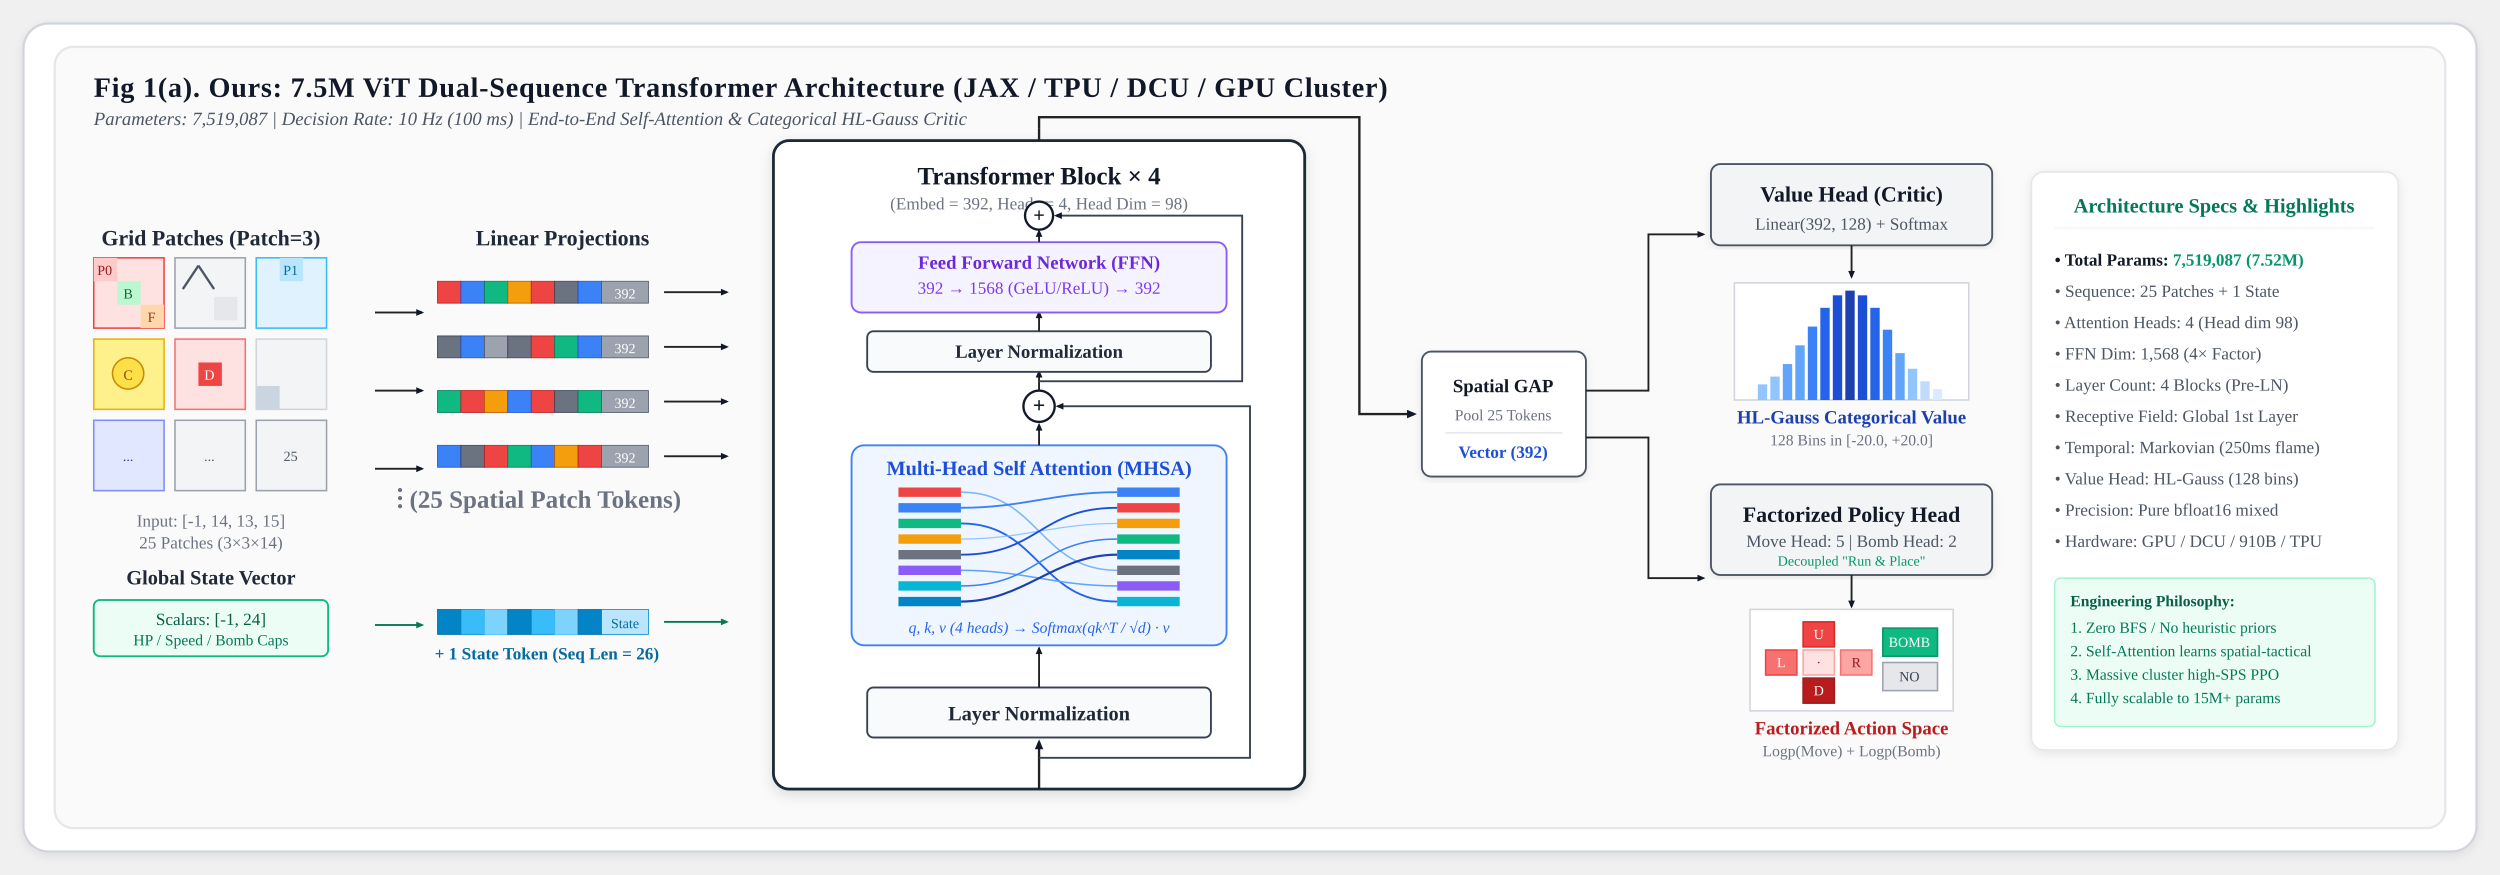
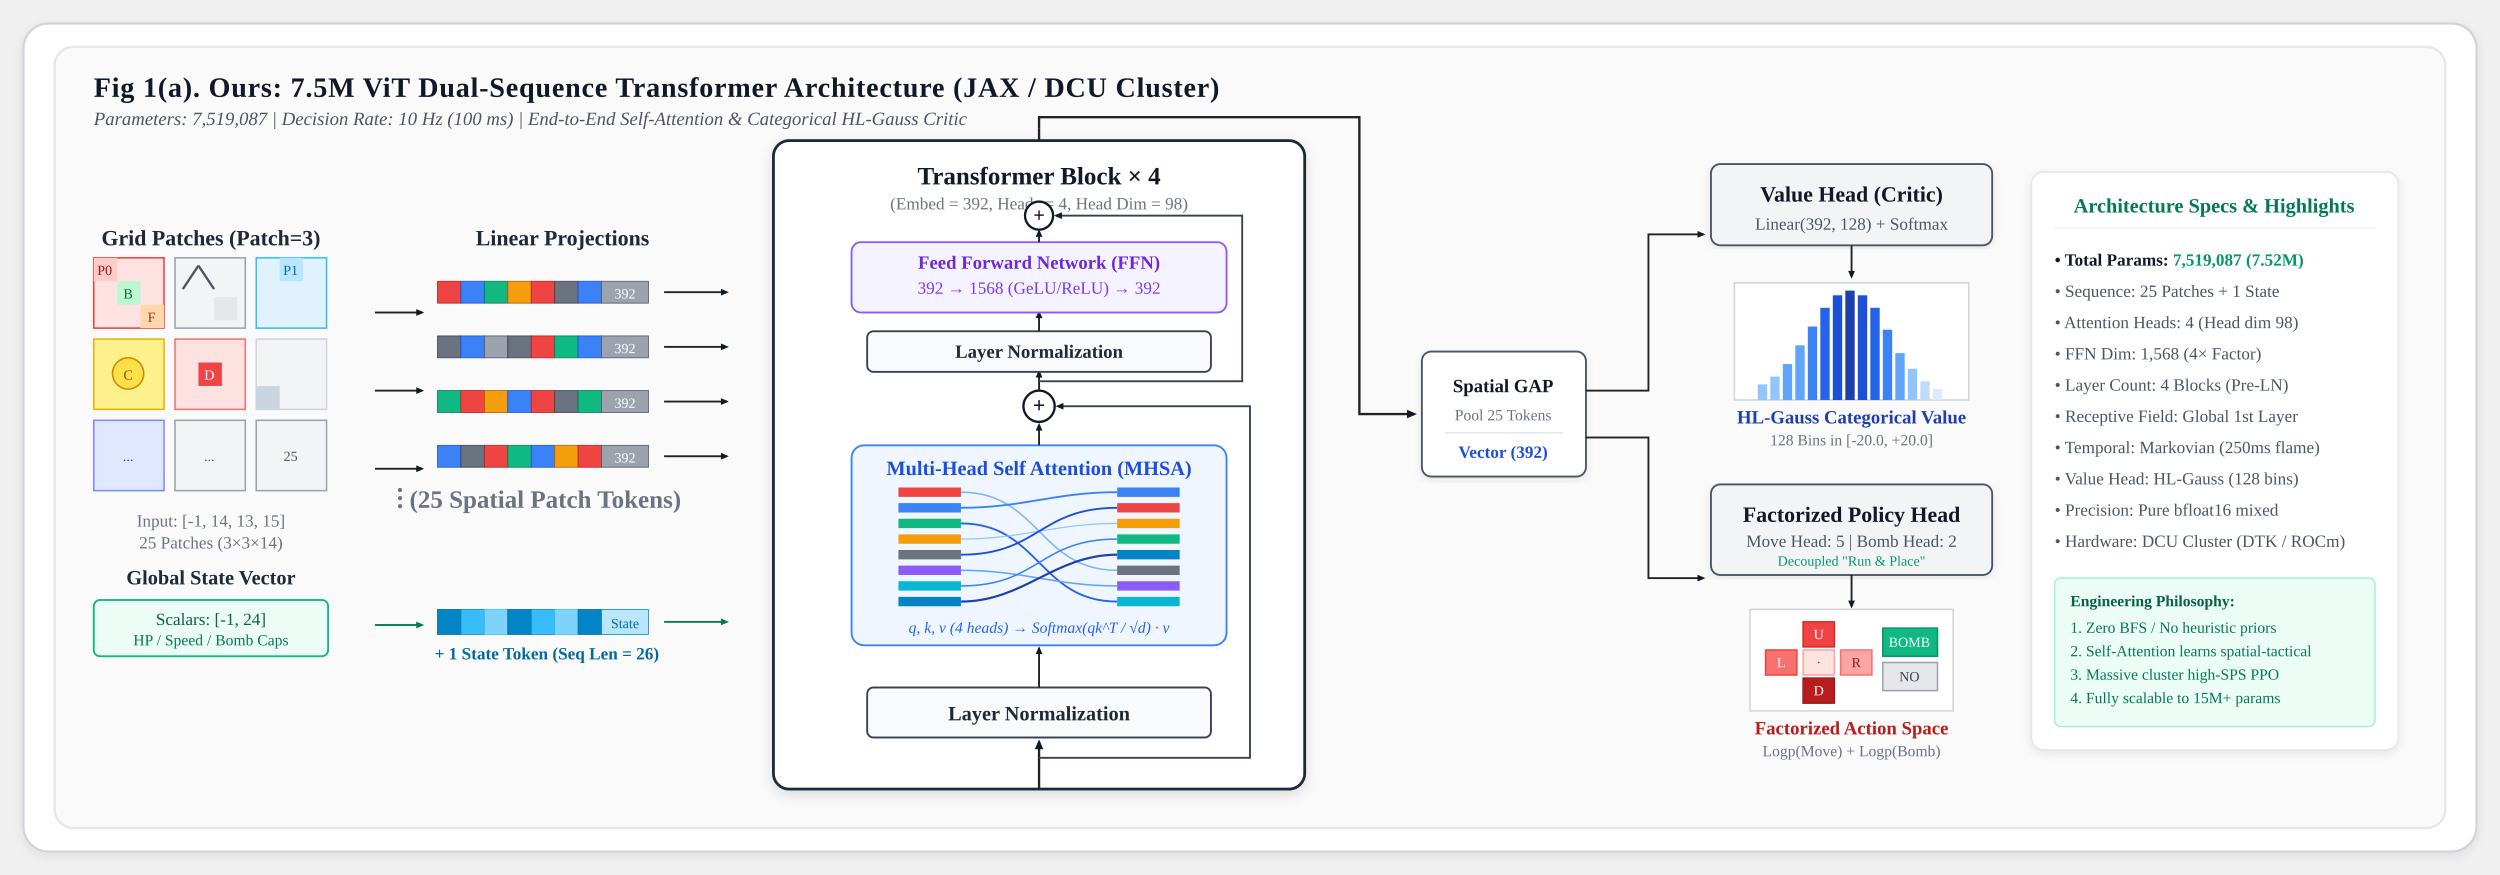
<svg xmlns="http://www.w3.org/2000/svg" viewBox="0 0 1600 560" width="100%" height="100%" style="background:#ffffff; font-family:'Computer Modern', 'Times New Roman', 'Nimbus Roman No9 L', serif;">
  <defs>
    <filter id="card-shadow" x="-5%" y="-5%" width="110%" height="110%">
      <feDropShadow dx="0" dy="2" stdDeviation="3" flood-color="#000000" flood-opacity="0.08" />
    </filter>
    <filter id="soft-shadow" x="-8%" y="-8%" width="116%" height="116%">
      <feDropShadow dx="0" dy="3" stdDeviation="4" flood-color="#000000" flood-opacity="0.12" />
    </filter>
    <marker id="arrow-blk" viewBox="0 0 10 10" refX="6" refY="5" markerWidth="6" markerHeight="6" orient="auto-start-reverse">
      <path d="M 1 2 L 8 5 L 1 8 z" fill="#111827" />
    </marker>
    <marker id="arrow-blue" viewBox="0 0 10 10" refX="6" refY="5" markerWidth="6" markerHeight="6" orient="auto-start-reverse">
      <path d="M 1 2 L 8 5 L 1 8 z" fill="#1e40af" />
    </marker>
    <marker id="arrow-green" viewBox="0 0 10 10" refX="6" refY="5" markerWidth="6" markerHeight="6" orient="auto-start-reverse">
      <path d="M 1 2 L 8 5 L 1 8 z" fill="#047857" />
    </marker>
    <marker id="arrow-gold" viewBox="0 0 10 10" refX="6" refY="5" markerWidth="6" markerHeight="6" orient="auto-start-reverse">
      <path d="M 1 2 L 8 5 L 1 8 z" fill="#b45309" />
    </marker>
  </defs>
  <rect x="15" y="15" width="1570" height="530" rx="16" fill="#ffffff" stroke="#d1d5db" stroke-width="1.5" filter="url(#card-shadow)" />
  <g transform="translate(35, 30)">
    <rect x="0" y="0" width="1530" height="500" rx="12" fill="#fafafa" stroke="#e5e7eb" stroke-width="1.5" />
-     <text x="25" y="32" font-size="18" font-weight="bold" fill="#111827" letter-spacing="0.5">Fig 1(a). Ours: 7.5M ViT Dual-Sequence Transformer Architecture (JAX / TPU / DCU / GPU Cluster)</text>
+     <text x="25" y="32" font-size="18" font-weight="bold" fill="#111827" letter-spacing="0.5">Fig 1(a). Ours: 7.5M ViT Dual-Sequence Transformer Architecture (JAX / DCU Cluster)</text>
    <text x="25" y="50" font-size="12" fill="#4b5563" font-style="italic">Parameters: 7,519,087 | Decision Rate: 10 Hz (100 ms) | End-to-End Self-Attention &amp; Categorical HL-Gauss Critic</text>
    <g transform="translate(25, 135)">
      <text x="75" y="-8" font-size="14" font-weight="bold" fill="#1f2937" text-anchor="middle">Grid Patches (Patch=3)</text>
      <g transform="translate(0, 0)">
        <rect x="0" y="0" width="45" height="45" fill="#fee2e2" stroke="#ef4444" stroke-width="1" />
        <rect x="0" y="0" width="15" height="15" fill="#fecaca" />
        <text x="7" y="11" font-size="9" text-anchor="middle" fill="#991b1b">P0</text>
        <rect x="15" y="15" width="15" height="15" fill="#bbf7d0" />
        <text x="22" y="26" font-size="9" text-anchor="middle" fill="#166534">B</text>
        <rect x="30" y="30" width="15" height="15" fill="#fed7aa" />
        <text x="37" y="41" font-size="9" text-anchor="middle" fill="#9a3412">F</text>
      </g>
      <g transform="translate(52, 0)">
        <rect x="0" y="0" width="45" height="45" fill="#f3f4f6" stroke="#9ca3af" stroke-width="1" />
        <line x1="5" y1="20" x2="15" y2="5" stroke="#4b5563" stroke-width="1.5" />
        <line x1="15" y1="5" x2="25" y2="20" stroke="#4b5563" stroke-width="1.5" />
        <rect x="25" y="25" width="15" height="15" fill="#e5e7eb" />
      </g>
      <g transform="translate(104, 0)">
        <rect x="0" y="0" width="45" height="45" fill="#e0f2fe" stroke="#38bdf8" stroke-width="1" />
        <rect x="15" y="0" width="15" height="15" fill="#bae6fd" />
        <text x="22" y="11" font-size="9" text-anchor="middle" fill="#0369a1">P1</text>
      </g>
      <g transform="translate(0, 52)">
        <rect x="0" y="0" width="45" height="45" fill="#fef08a" stroke="#eab308" stroke-width="1" />
        <circle cx="22" cy="22" r="10" fill="#fde047" stroke="#ca8a04" />
        <text x="22" y="26" font-size="9" text-anchor="middle" fill="#854d0e">C</text>
      </g>
      <g transform="translate(52, 52)">
        <rect x="0" y="0" width="45" height="45" fill="#fee2e2" stroke="#f87171" stroke-width="1" />
        <rect x="15" y="15" width="15" height="15" fill="#ef4444" />
        <text x="22" y="26" font-size="9" text-anchor="middle" fill="#fff">D</text>
      </g>
      <g transform="translate(104, 52)">
        <rect x="0" y="0" width="45" height="45" fill="#f3f4f6" stroke="#d1d5db" stroke-width="1" />
        <rect x="0" y="30" width="15" height="15" fill="#cbd5e1" />
      </g>
      <g transform="translate(0, 104)">
        <rect x="0" y="0" width="45" height="45" fill="#e0e7ff" stroke="#818cf8" stroke-width="1" />
        <text x="22" y="26" font-size="9" text-anchor="middle" fill="#3730a3">...</text>
      </g>
      <g transform="translate(52, 104)">
        <rect x="0" y="0" width="45" height="45" fill="#f3f4f6" stroke="#9ca3af" stroke-width="1" />
        <text x="22" y="26" font-size="9" text-anchor="middle" fill="#4b5563">...</text>
      </g>
      <g transform="translate(104, 104)">
        <rect x="0" y="0" width="45" height="45" fill="#f3f4f6" stroke="#9ca3af" stroke-width="1" />
        <text x="22" y="26" font-size="9" text-anchor="middle" fill="#4b5563">25</text>
      </g>
      <text x="75" y="172" font-size="11" fill="#6b7280" text-anchor="middle">Input: [-1, 14, 13, 15]</text>
      <text x="75" y="186" font-size="11" fill="#6b7280" text-anchor="middle">25 Patches (3×3×14)</text>
      <g transform="translate(0, 215)">
        <text x="75" y="-6" font-size="13" font-weight="bold" fill="#1f2937" text-anchor="middle">Global State Vector</text>
        <rect x="0" y="4" width="150" height="36" rx="4" fill="#ecfdf5" stroke="#10b981" stroke-width="1.2" />
        <text x="75" y="20" font-size="11" fill="#065f46" text-anchor="middle">Scalars: [-1, 24]</text>
        <text x="75" y="33" font-size="10" fill="#047857" text-anchor="middle">HP / Speed / Bomb Caps</text>
      </g>
    </g>
    <line x1="205" y1="170" x2="235" y2="170" stroke="#222" stroke-width="1.2" marker-end="url(#arrow-blk)" />
    <line x1="205" y1="220" x2="235" y2="220" stroke="#222" stroke-width="1.2" marker-end="url(#arrow-blk)" />
    <line x1="205" y1="270" x2="235" y2="270" stroke="#222" stroke-width="1.2" marker-end="url(#arrow-blk)" />
    <line x1="205" y1="370" x2="235" y2="370" stroke="#047857" stroke-width="1.2" marker-end="url(#arrow-green)" />
    <g transform="translate(245, 135)">
      <text x="80" y="-8" font-size="14" font-weight="bold" fill="#1f2937" text-anchor="middle">Linear Projections</text>
      <g transform="translate(0, 15)">
        <g transform="translate(0, 0)">
          <rect x="0" y="0" width="15" height="14" fill="#ef4444" stroke="#b91c1c" stroke-width="0.5" />
          <rect x="15" y="0" width="15" height="14" fill="#3b82f6" stroke="#1d4ed8" stroke-width="0.5" />
          <rect x="30" y="0" width="15" height="14" fill="#10b981" stroke="#047857" stroke-width="0.5" />
          <rect x="45" y="0" width="15" height="14" fill="#f59e0b" stroke="#b45309" stroke-width="0.5" />
          <rect x="60" y="0" width="15" height="14" fill="#ef4444" stroke="#b91c1c" stroke-width="0.5" />
          <rect x="75" y="0" width="15" height="14" fill="#6b7280" stroke="#374151" stroke-width="0.5" />
          <rect x="90" y="0" width="15" height="14" fill="#3b82f6" stroke="#1d4ed8" stroke-width="0.5" />
          <rect x="105" y="0" width="30" height="14" fill="#9ca3af" stroke="#4b5563" stroke-width="0.5" />
          <text x="120" y="11" font-size="9" fill="#fff" text-anchor="middle">392</text>
          <line x1="145" y1="7" x2="185" y2="7" stroke="#222" stroke-width="1.2" marker-end="url(#arrow-blk)" />
        </g>
        <g transform="translate(0, 35)">
          <rect x="0" y="0" width="15" height="14" fill="#6b7280" stroke="#374151" stroke-width="0.5" />
          <rect x="15" y="0" width="15" height="14" fill="#3b82f6" stroke="#1d4ed8" stroke-width="0.5" />
          <rect x="30" y="0" width="15" height="14" fill="#9ca3af" stroke="#4b5563" stroke-width="0.5" />
          <rect x="45" y="0" width="15" height="14" fill="#6b7280" stroke="#374151" stroke-width="0.5" />
          <rect x="60" y="0" width="15" height="14" fill="#ef4444" stroke="#b91c1c" stroke-width="0.5" />
          <rect x="75" y="0" width="15" height="14" fill="#10b981" stroke="#047857" stroke-width="0.5" />
          <rect x="90" y="0" width="15" height="14" fill="#3b82f6" stroke="#1d4ed8" stroke-width="0.5" />
          <rect x="105" y="0" width="30" height="14" fill="#9ca3af" stroke="#4b5563" stroke-width="0.5" />
          <text x="120" y="11" font-size="9" fill="#fff" text-anchor="middle">392</text>
          <line x1="145" y1="7" x2="185" y2="7" stroke="#222" stroke-width="1.2" marker-end="url(#arrow-blk)" />
        </g>
        <g transform="translate(0, 70)">
          <rect x="0" y="0" width="15" height="14" fill="#10b981" stroke="#047857" stroke-width="0.5" />
          <rect x="15" y="0" width="15" height="14" fill="#ef4444" stroke="#b91c1c" stroke-width="0.5" />
          <rect x="30" y="0" width="15" height="14" fill="#f59e0b" stroke="#b45309" stroke-width="0.5" />
          <rect x="45" y="0" width="15" height="14" fill="#3b82f6" stroke="#1d4ed8" stroke-width="0.5" />
          <rect x="60" y="0" width="15" height="14" fill="#ef4444" stroke="#b91c1c" stroke-width="0.5" />
          <rect x="75" y="0" width="15" height="14" fill="#6b7280" stroke="#374151" stroke-width="0.5" />
          <rect x="90" y="0" width="15" height="14" fill="#10b981" stroke="#047857" stroke-width="0.5" />
          <rect x="105" y="0" width="30" height="14" fill="#9ca3af" stroke="#4b5563" stroke-width="0.5" />
          <text x="120" y="11" font-size="9" fill="#fff" text-anchor="middle">392</text>
          <line x1="145" y1="7" x2="185" y2="7" stroke="#222" stroke-width="1.2" marker-end="url(#arrow-blk)" />
        </g>
        <g transform="translate(0, 105)">
          <rect x="0" y="0" width="15" height="14" fill="#3b82f6" stroke="#1d4ed8" stroke-width="0.5" />
          <rect x="15" y="0" width="15" height="14" fill="#6b7280" stroke="#374151" stroke-width="0.5" />
          <rect x="30" y="0" width="15" height="14" fill="#ef4444" stroke="#b91c1c" stroke-width="0.5" />
          <rect x="45" y="0" width="15" height="14" fill="#10b981" stroke="#047857" stroke-width="0.5" />
          <rect x="60" y="0" width="15" height="14" fill="#3b82f6" stroke="#1d4ed8" stroke-width="0.5" />
          <rect x="75" y="0" width="15" height="14" fill="#f59e0b" stroke="#b45309" stroke-width="0.5" />
          <rect x="90" y="0" width="15" height="14" fill="#ef4444" stroke="#b91c1c" stroke-width="0.5" />
          <rect x="105" y="0" width="30" height="14" fill="#9ca3af" stroke="#4b5563" stroke-width="0.5" />
          <text x="120" y="11" font-size="9" fill="#fff" text-anchor="middle">392</text>
          <line x1="145" y1="7" x2="185" y2="7" stroke="#222" stroke-width="1.2" marker-end="url(#arrow-blk)" />
        </g>
        <text x="65" y="145" font-size="16" fill="#6b7280" text-anchor="middle" font-weight="bold">⋮  (25 Spatial Patch Tokens)</text>
      </g>
      <g transform="translate(0, 225)">
        <rect x="0" y="0" width="15" height="16" fill="#0284c7" stroke="#0369a1" stroke-width="0.5" />
        <rect x="15" y="0" width="15" height="16" fill="#38bdf8" stroke="#0284c7" stroke-width="0.5" />
        <rect x="30" y="0" width="15" height="16" fill="#7dd3fc" stroke="#38bdf8" stroke-width="0.5" />
        <rect x="45" y="0" width="15" height="16" fill="#0284c7" stroke="#0369a1" stroke-width="0.5" />
        <rect x="60" y="0" width="15" height="16" fill="#38bdf8" stroke="#0284c7" stroke-width="0.5" />
        <rect x="75" y="0" width="15" height="16" fill="#7dd3fc" stroke="#38bdf8" stroke-width="0.5" />
        <rect x="90" y="0" width="15" height="16" fill="#0284c7" stroke="#0369a1" stroke-width="0.5" />
        <rect x="105" y="0" width="30" height="16" fill="#bae6fd" stroke="#0284c7" stroke-width="0.5" />
        <text x="120" y="12" font-size="9" fill="#0369a1" text-anchor="middle">State</text>
        <line x1="145" y1="8" x2="185" y2="8" stroke="#047857" stroke-width="1.2" marker-end="url(#arrow-green)" />
        <text x="70" y="32" font-size="11" fill="#0369a1" text-anchor="middle" font-weight="bold">+ 1 State Token (Seq Len = 26)</text>
      </g>
    </g>
    <g transform="translate(460, 60)">
      <rect x="0" y="0" width="340" height="415" rx="10" fill="#ffffff" stroke="#1f2937" stroke-width="1.8" filter="url(#soft-shadow)" />
      <text x="170" y="28" font-size="16" font-weight="bold" fill="#111827" text-anchor="middle">Transformer Block × 4</text>
      <text x="170" y="44" font-size="11" fill="#6b7280" text-anchor="middle">(Embed = 392, Heads = 4, Head Dim = 98)</text>
      <line x1="170" y1="415" x2="170" y2="385" stroke="#222" stroke-width="1.5" marker-end="url(#arrow-blk)" />
      <rect x="60" y="350" width="220" height="32" rx="4" fill="#f9fafb" stroke="#374151" stroke-width="1.2" />
      <text x="170" y="371" font-size="13" font-weight="600" fill="#1f2937" text-anchor="middle">Layer Normalization</text>
      <line x1="170" y1="350" x2="170" y2="325" stroke="#222" stroke-width="1.2" marker-end="url(#arrow-blk)" />
      <rect x="50" y="195" width="240" height="128" rx="8" fill="#eff6ff" stroke="#3b82f6" stroke-width="1.2" />
      <text x="170" y="214" font-size="13" font-weight="bold" fill="#1d4ed8" text-anchor="middle">Multi-Head Self Attention (MHSA)</text>
      <g transform="translate(80, 222)">
        <rect x="0" y="0" width="40" height="6" fill="#ef4444" />
        <rect x="0" y="10" width="40" height="6" fill="#3b82f6" />
        <rect x="0" y="20" width="40" height="6" fill="#10b981" />
        <rect x="0" y="30" width="40" height="6" fill="#f59e0b" />
        <rect x="0" y="40" width="40" height="6" fill="#6b7280" />
        <rect x="0" y="50" width="40" height="6" fill="#8b5cf6" />
        <rect x="0" y="60" width="40" height="6" fill="#06b6d4" />
        <rect x="0" y="70" width="40" height="6" fill="#0284c7" />
        <path d="M 40 3 C 90 3, 90 53, 140 53" fill="none" stroke="#60a5fa" stroke-width="1" stroke-opacity="0.8" />
        <path d="M 40 13 C 80 13, 100 3, 140 3" fill="none" stroke="#3b82f6" stroke-width="1.2" />
        <path d="M 40 23 C 90 23, 90 73, 140 73" fill="none" stroke="#2563eb" stroke-width="1.2" />
        <path d="M 40 33 C 80 33, 100 23, 140 23" fill="none" stroke="#93c5fd" stroke-width="0.8" />
        <path d="M 40 43 C 90 43, 90 13, 140 13" fill="none" stroke="#1d4ed8" stroke-width="1.2" />
        <path d="M 40 53 C 80 53, 100 63, 140 63" fill="none" stroke="#60a5fa" stroke-width="1" />
        <path d="M 40 63 C 90 63, 90 33, 140 33" fill="none" stroke="#3b82f6" stroke-width="1" />
        <path d="M 40 73 C 80 73, 100 43, 140 43" fill="none" stroke="#1e40af" stroke-width="1.4" />
        <rect x="140" y="0" width="40" height="6" fill="#3b82f6" />
        <rect x="140" y="10" width="40" height="6" fill="#ef4444" />
        <rect x="140" y="20" width="40" height="6" fill="#f59e0b" />
        <rect x="140" y="30" width="40" height="6" fill="#10b981" />
        <rect x="140" y="40" width="40" height="6" fill="#0284c7" />
        <rect x="140" y="50" width="40" height="6" fill="#6b7280" />
        <rect x="140" y="60" width="40" height="6" fill="#8b5cf6" />
        <rect x="140" y="70" width="40" height="6" fill="#06b6d4" />
      </g>
      <text x="170" y="315" font-size="10" fill="#2563eb" font-style="italic" text-anchor="middle">q, k, v (4 heads) → Softmax(qk^T / √d) · v</text>
      <circle cx="170" cy="170" r="10" fill="#ffffff" stroke="#111827" stroke-width="1.5" />
      <text x="170" y="174" font-size="14" font-weight="bold" fill="#111827" text-anchor="middle">+</text>
      <path d="M 170 395 L 305 395 L 305 170 L 182 170" fill="none" stroke="#374151" stroke-width="1.2" marker-end="url(#arrow-blk)" />
      <line x1="170" y1="195" x2="170" y2="182" stroke="#222" stroke-width="1.2" marker-end="url(#arrow-blk)" />
      <line x1="170" y1="160" x2="170" y2="148" stroke="#222" stroke-width="1.2" marker-end="url(#arrow-blk)" />
      <rect x="60" y="122" width="220" height="26" rx="4" fill="#f9fafb" stroke="#374151" stroke-width="1.2" />
      <text x="170" y="139" font-size="12" font-weight="600" fill="#1f2937" text-anchor="middle">Layer Normalization</text>
      <line x1="170" y1="122" x2="170" y2="110" stroke="#222" stroke-width="1.2" marker-end="url(#arrow-blk)" />
      <rect x="50" y="65" width="240" height="45" rx="6" fill="#f5f3ff" stroke="#8b5cf6" stroke-width="1.2" />
      <text x="170" y="82" font-size="12" font-weight="bold" fill="#6d28d9" text-anchor="middle">Feed Forward Network (FFN)</text>
      <text x="170" y="98" font-size="11" fill="#7c3aed" text-anchor="middle">392 → 1568 (GeLU/ReLU) → 392</text>
      <circle cx="170" cy="48" r="9" fill="#ffffff" stroke="#111827" stroke-width="1.5" />
      <text x="170" y="52" font-size="13" font-weight="bold" fill="#111827" text-anchor="middle">+</text>
      <path d="M 170 154 L 300 154 L 300 48 L 181 48" fill="none" stroke="#374151" stroke-width="1.2" marker-end="url(#arrow-blk)" />
      <line x1="170" y1="65" x2="170" y2="58" stroke="#222" stroke-width="1.2" marker-end="url(#arrow-blk)" />
    </g>
    <line x1="630" y1="60" x2="630" y2="52" stroke="#222" stroke-width="1.5" />
    <path d="M 630 52 L 630 45 L 835 45 L 835 235 L 870 235" fill="none" stroke="#222" stroke-width="1.5" marker-end="url(#arrow-blk)" />
    <g transform="translate(875, 195)">
      <rect x="0" y="0" width="105" height="80" rx="6" fill="#ffffff" stroke="#4b5563" stroke-width="1.2" filter="url(#card-shadow)" />
      <text x="52" y="26" font-size="12" font-weight="bold" fill="#111827" text-anchor="middle">Spatial GAP</text>
      <text x="52" y="44" font-size="10" fill="#6b7280" text-anchor="middle">Pool 25 Tokens</text>
      <line x1="15" y1="52" x2="90" y2="52" stroke="#e5e7eb" stroke-width="1" />
      <text x="52" y="68" font-size="11" font-weight="bold" fill="#1d4ed8" text-anchor="middle">Vector (392)</text>
    </g>
    <path d="M 980 220 L 1020 220 L 1020 120 L 1055 120" fill="none" stroke="#222" stroke-width="1.2" marker-end="url(#arrow-blk)" />
    <path d="M 980 250 L 1020 250 L 1020 340 L 1055 340" fill="none" stroke="#222" stroke-width="1.2" marker-end="url(#arrow-blk)" />
    <g transform="translate(1060, 75)">
      <rect x="0" y="0" width="180" height="52" rx="6" fill="#f3f4f6" stroke="#4b5563" stroke-width="1.2" filter="url(#card-shadow)" />
      <text x="90" y="24" font-size="14" font-weight="bold" fill="#111827" text-anchor="middle">Value Head (Critic)</text>
      <text x="90" y="42" font-size="11" fill="#4b5563" text-anchor="middle">Linear(392, 128) + Softmax</text>
      <line x1="90" y1="52" x2="90" y2="72" stroke="#222" stroke-width="1.2" marker-end="url(#arrow-blk)" />
      <g transform="translate(15, 76)">
        <rect x="0" y="0" width="150" height="75" fill="#ffffff" stroke="#d1d5db" stroke-width="1" />
        <rect x="15" y="65" width="6" height="10" fill="#93c5fd" />
        <rect x="23" y="60" width="6" height="15" fill="#93c5fd" />
        <rect x="31" y="52" width="6" height="23" fill="#60a5fa" />
        <rect x="39" y="40" width="6" height="35" fill="#60a5fa" />
        <rect x="47" y="28" width="6" height="47" fill="#3b82f6" />
        <rect x="55" y="16" width="6" height="59" fill="#2563eb" />
        <rect x="63" y="8" width="6" height="67" fill="#1d4ed8" />
        <rect x="71" y="5" width="6" height="70" fill="#1e40af" />
        <rect x="79" y="8" width="6" height="67" fill="#1d4ed8" />
        <rect x="87" y="16" width="6" height="59" fill="#2563eb" />
        <rect x="95" y="30" width="6" height="45" fill="#3b82f6" />
        <rect x="103" y="45" width="6" height="30" fill="#60a5fa" />
        <rect x="111" y="55" width="6" height="20" fill="#93c5fd" />
        <rect x="119" y="63" width="6" height="12" fill="#bfdbfe" />
        <rect x="127" y="68" width="6" height="7" fill="#dbeafe" />
      </g>
      <text x="90" y="166" font-size="12" font-weight="bold" fill="#1e40af" text-anchor="middle">HL-Gauss Categorical Value</text>
      <text x="90" y="180" font-size="10" fill="#6b7280" text-anchor="middle">128 Bins in [-20.0, +20.0]</text>
    </g>
    <g transform="translate(1060, 280)">
      <rect x="0" y="0" width="180" height="58" rx="6" fill="#f3f4f6" stroke="#4b5563" stroke-width="1.2" filter="url(#card-shadow)" />
      <text x="90" y="24" font-size="14" font-weight="bold" fill="#111827" text-anchor="middle">Factorized Policy Head</text>
      <text x="90" y="40" font-size="11" fill="#4b5563" text-anchor="middle">Move Head: 5 | Bomb Head: 2</text>
      <text x="90" y="52" font-size="9" fill="#059669" text-anchor="middle">Decoupled "Run &amp; Place"</text>
      <line x1="90" y1="58" x2="90" y2="78" stroke="#222" stroke-width="1.2" marker-end="url(#arrow-blk)" />
      <g transform="translate(25, 80)">
        <rect x="0" y="0" width="130" height="65" fill="#ffffff" stroke="#d1d5db" stroke-width="1" />
        <g transform="translate(10, 8)">
          <rect x="24" y="0" width="20" height="16" fill="#ef4444" stroke="#dc2626" />
          <text x="34" y="11" font-size="9" fill="#fff" text-anchor="middle">U</text>
          <rect x="0" y="18" width="20" height="16" fill="#f87171" stroke="#ef4444" />
          <text x="10" y="29" font-size="9" fill="#fff" text-anchor="middle">L</text>
          <rect x="24" y="18" width="20" height="16" fill="#fee2e2" stroke="#fca5a5" />
          <text x="34" y="29" font-size="9" fill="#991b1b" text-anchor="middle">·</text>
          <rect x="48" y="18" width="20" height="16" fill="#fca5a5" stroke="#f87171" />
          <text x="58" y="29" font-size="9" fill="#991b1b" text-anchor="middle">R</text>
          <rect x="24" y="36" width="20" height="16" fill="#b91c1c" stroke="#991b1b" />
          <text x="34" y="47" font-size="9" fill="#fff" text-anchor="middle">D</text>
        </g>
        <g transform="translate(85, 12)">
          <rect x="0" y="0" width="35" height="18" fill="#10b981" stroke="#059669" />
          <text x="17" y="12" font-size="9" fill="#fff" text-anchor="middle">BOMB</text>
          <rect x="0" y="22" width="35" height="18" fill="#e5e7eb" stroke="#9ca3af" />
          <text x="17" y="34" font-size="9" fill="#374151" text-anchor="middle">NO</text>
        </g>
      </g>
      <text x="90" y="160" font-size="12" font-weight="bold" fill="#b91c1c" text-anchor="middle">Factorized Action Space</text>
      <text x="90" y="174" font-size="10" fill="#6b7280" text-anchor="middle">Logp(Move) + Logp(Bomb)</text>
    </g>
    <g transform="translate(1265, 80)">
      <rect x="0" y="0" width="235" height="370" rx="8" fill="#ffffff" stroke="#e5e7eb" stroke-width="1.2" filter="url(#card-shadow)" />
      <text x="117" y="26" font-size="13" font-weight="bold" fill="#047857" text-anchor="middle">Architecture Specs &amp; Highlights</text>
      <line x1="15" y1="36" x2="220" y2="36" stroke="#f3f4f6" stroke-width="1" />
      <text x="15" y="60" font-size="11" font-weight="bold" fill="#111827">• Total Params: <tspan fill="#059669">7,519,087 (7.52M)</tspan>
      </text>
      <text x="15" y="80" font-size="11" fill="#4b5563">• Sequence: 25 Patches + 1 State</text>
      <text x="15" y="100" font-size="11" fill="#4b5563">• Attention Heads: 4 (Head dim 98)</text>
      <text x="15" y="120" font-size="11" fill="#4b5563">• FFN Dim: 1,568 (4× Factor)</text>
      <text x="15" y="140" font-size="11" fill="#4b5563">• Layer Count: 4 Blocks (Pre-LN)</text>
      <text x="15" y="160" font-size="11" fill="#4b5563">• Receptive Field: Global 1st Layer</text>
      <text x="15" y="180" font-size="11" fill="#4b5563">• Temporal: Markovian (250ms flame)</text>
      <text x="15" y="200" font-size="11" fill="#4b5563">• Value Head: HL-Gauss (128 bins)</text>
      <text x="15" y="220" font-size="11" fill="#4b5563">• Precision: Pure bfloat16 mixed</text>
-       <text x="15" y="240" font-size="11" fill="#4b5563">• Hardware: GPU / DCU / 910B / TPU</text>
+       <text x="15" y="240" font-size="11" fill="#4b5563">• Hardware: DCU Cluster (DTK / ROCm)</text>
      <rect x="15" y="260" width="205" height="95" rx="4" fill="#ecfdf5" stroke="#a7f3d0" />
      <text x="25" y="278" font-size="10" font-weight="bold" fill="#065f46">Engineering Philosophy:</text>
      <text x="25" y="295" font-size="10" fill="#047857">1. Zero BFS / No heuristic priors</text>
      <text x="25" y="310" font-size="10" fill="#047857">2. Self-Attention learns spatial-tactical</text>
      <text x="25" y="325" font-size="10" fill="#047857">3. Massive cluster high-SPS PPO</text>
      <text x="25" y="340" font-size="10" fill="#047857">4. Fully scalable to 15M+ params</text>
    </g>
  </g>
</svg>
